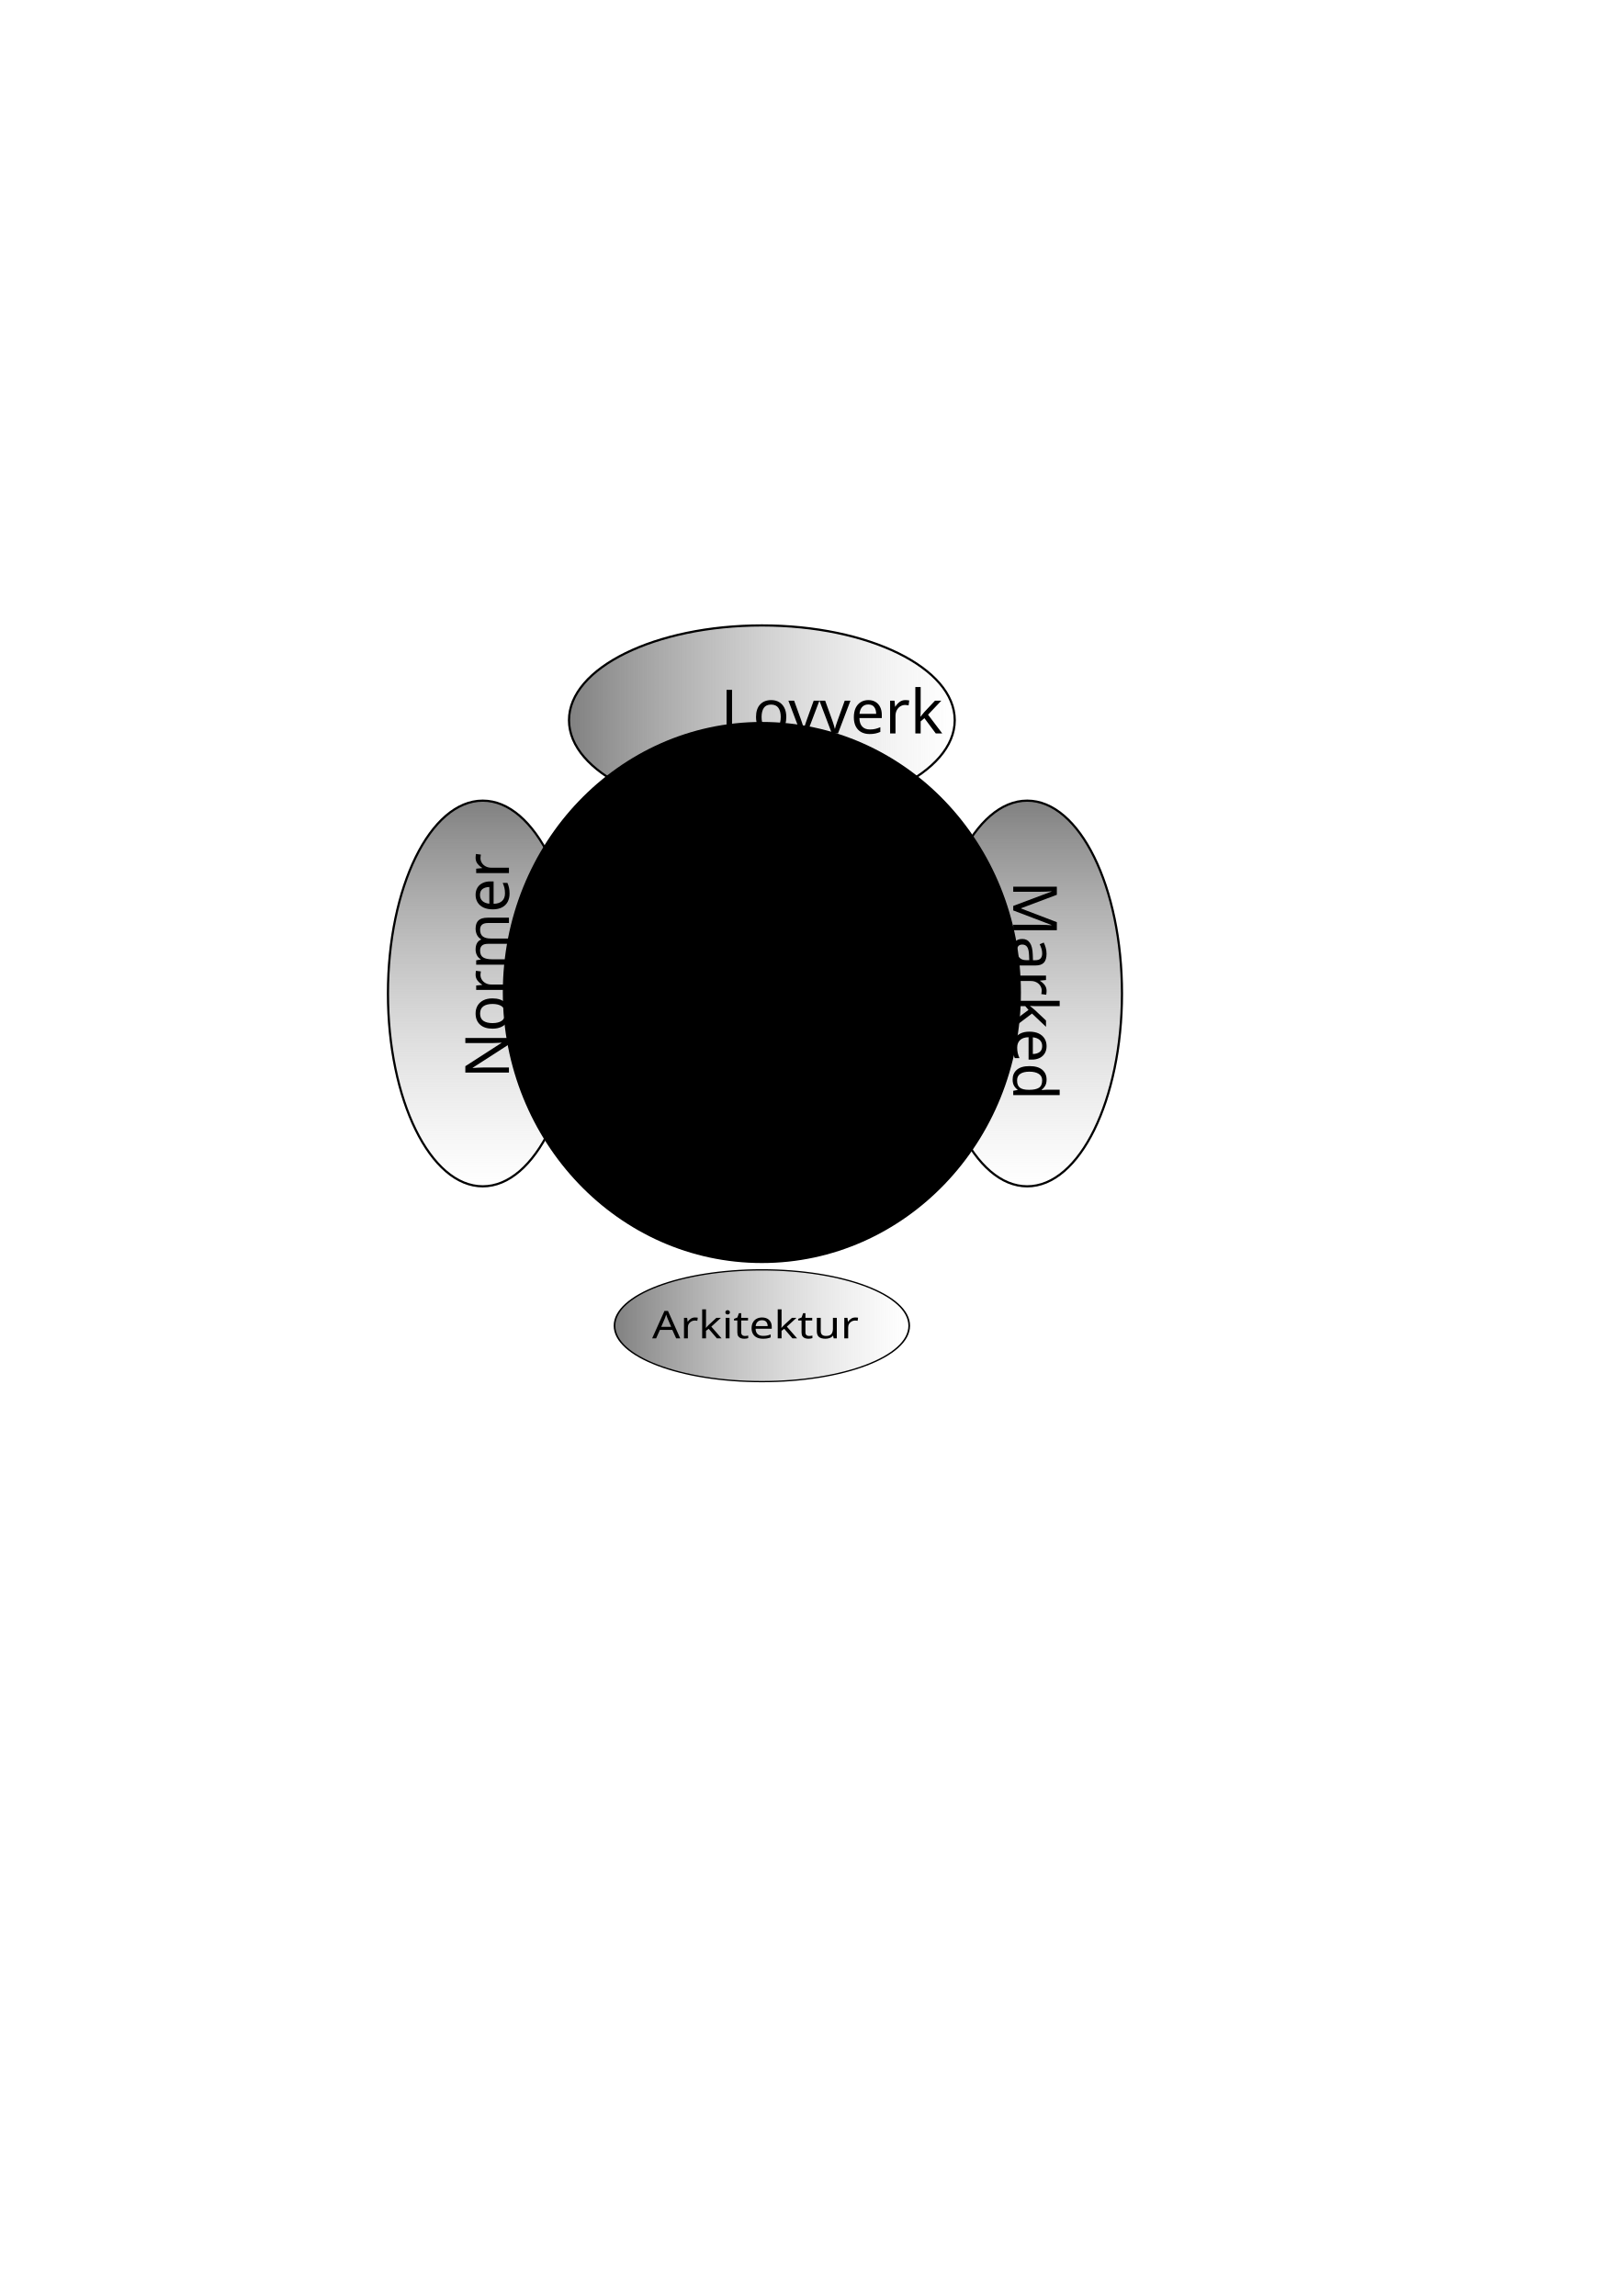
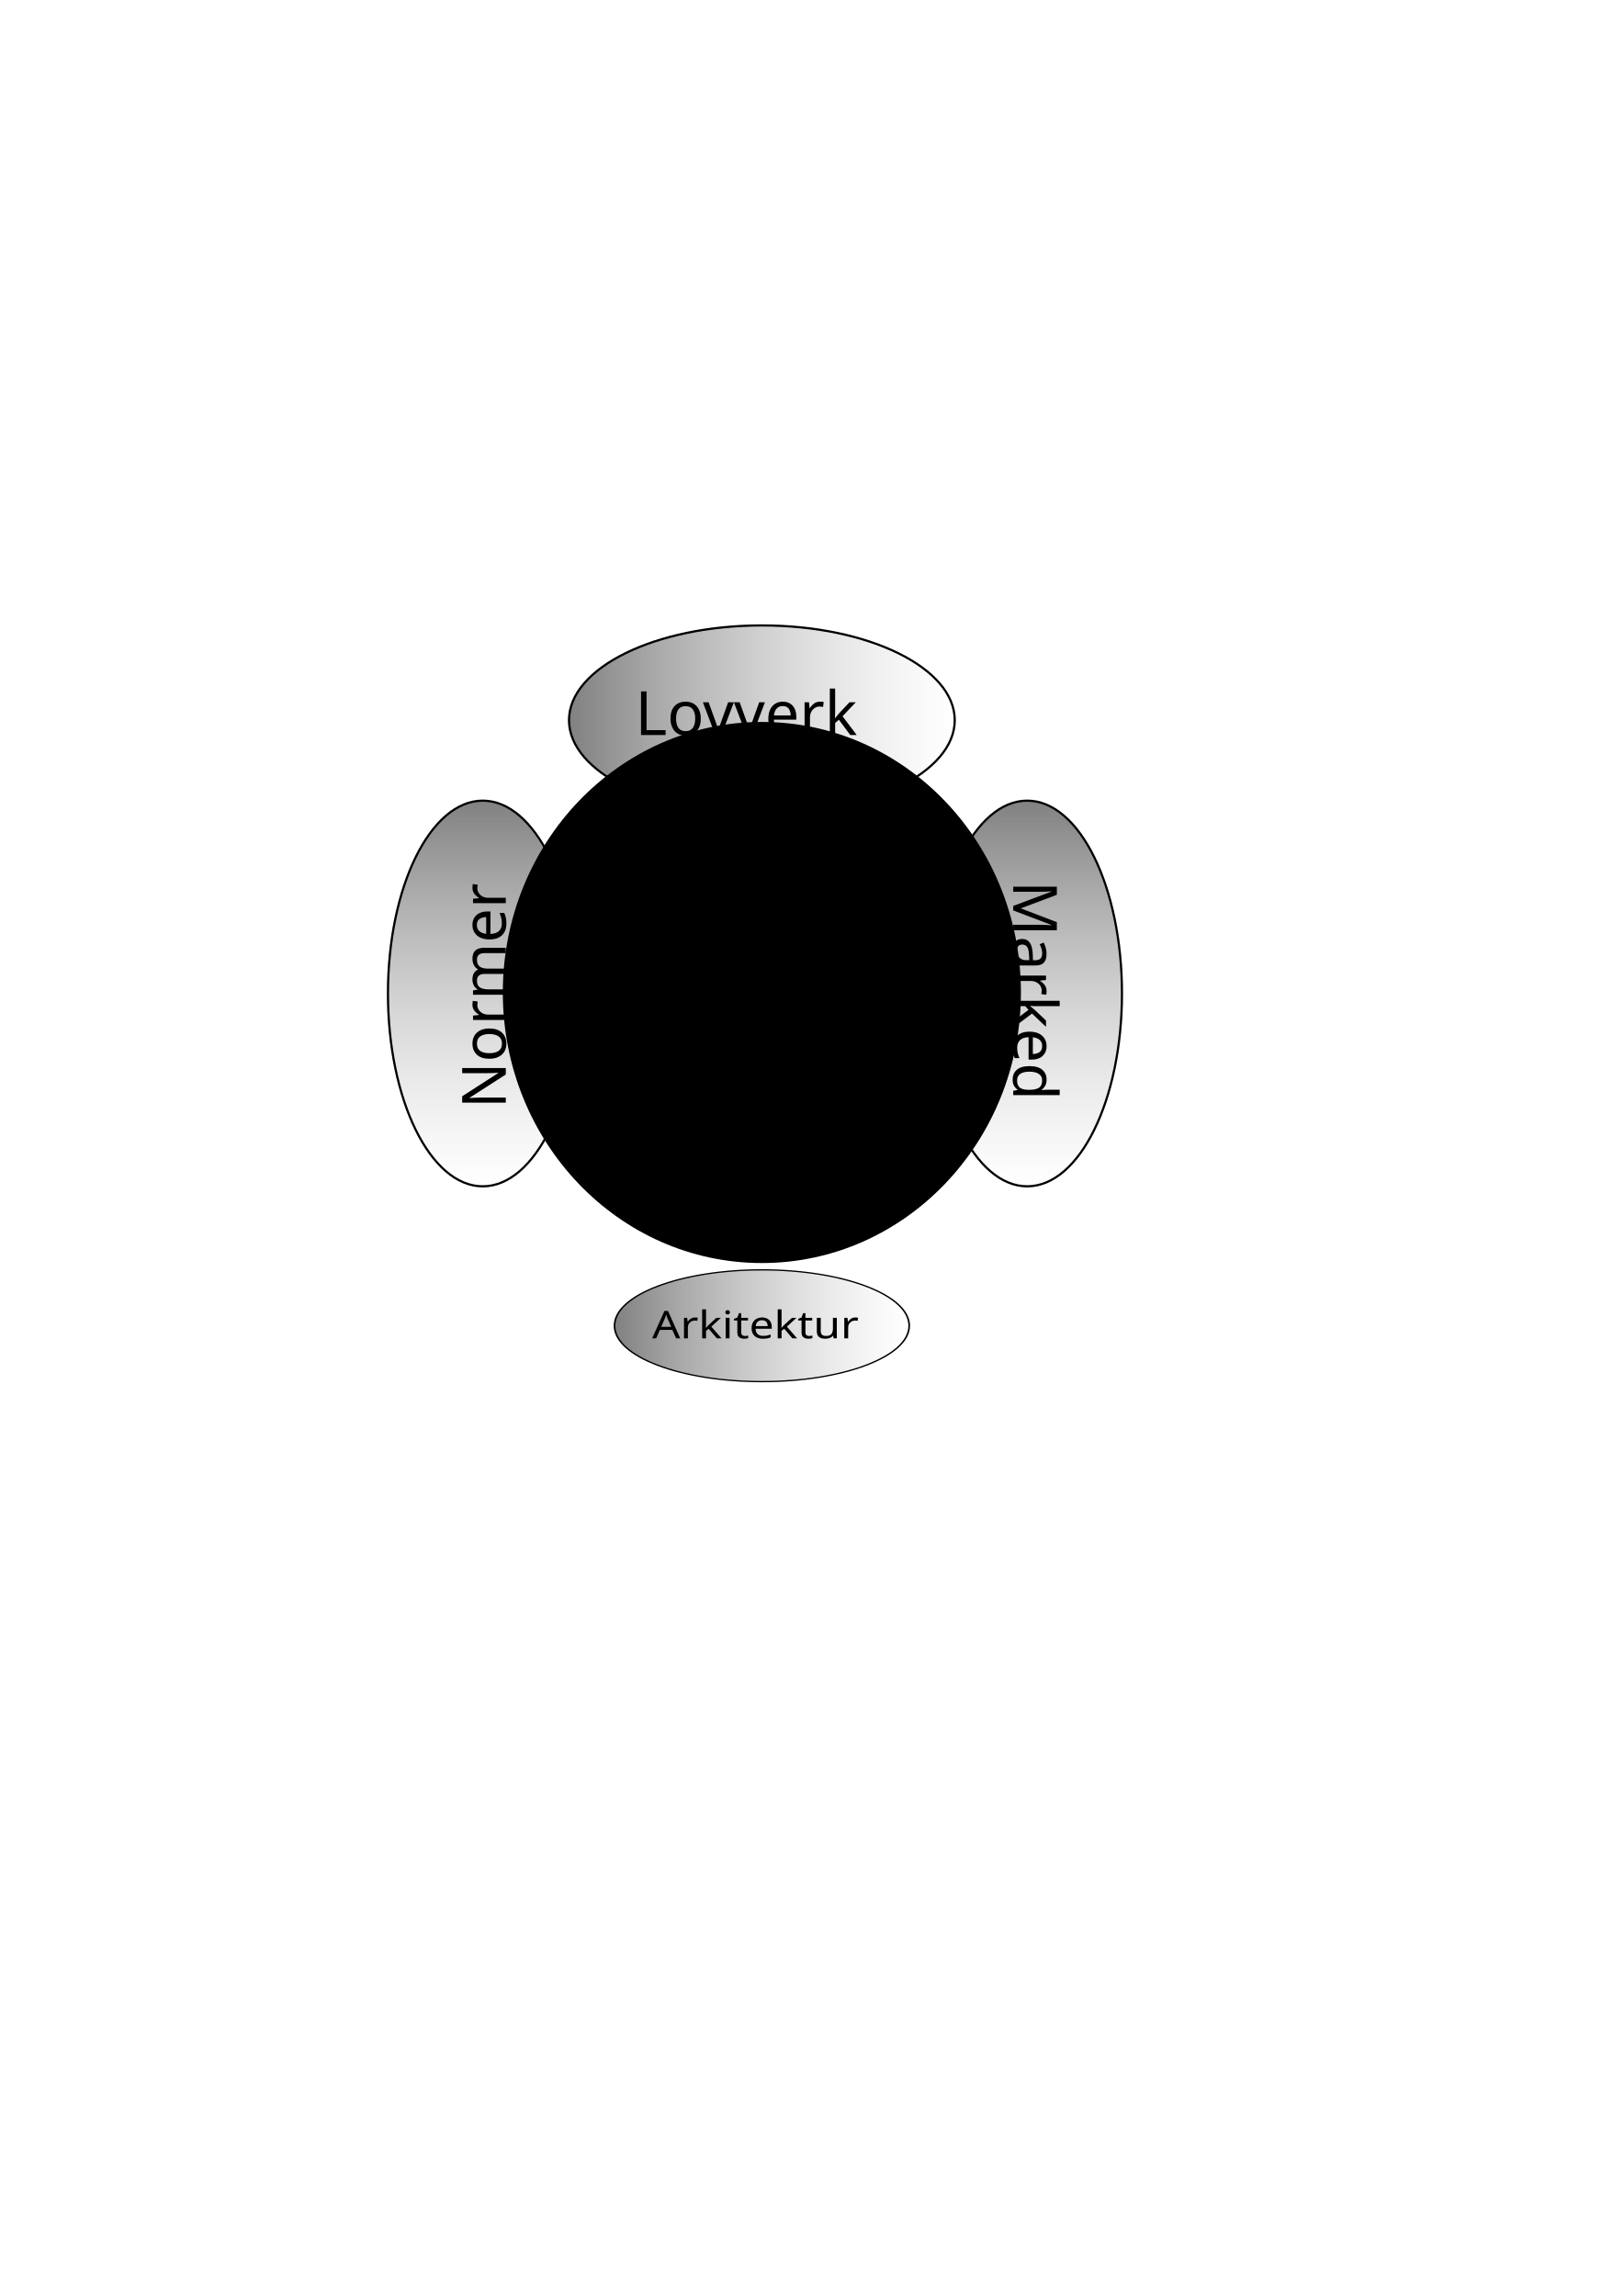
<svg xmlns="http://www.w3.org/2000/svg" xmlns:ns1="http://www.openswatchbook.org/uri/2009/osb" xmlns:xlink="http://www.w3.org/1999/xlink" width="744.094" height="1052.362" id="svg2" version="1.1">
  <defs id="defs4">
    <linearGradient id="linearGradient7497">
      <stop style="stop-color:#000000;stop-opacity:1;" offset="0" id="stop7499" />
      <stop style="stop-color:#000000;stop-opacity:0;" offset="1" id="stop7501" />
    </linearGradient>
    <linearGradient id="linearGradient7481">
      <stop style="stop-color:#000000;stop-opacity:1;" offset="0" id="stop7483" />
      <stop id="stop7489" offset="0.5" style="stop-color:#050505;stop-opacity:0.498;" />
      <stop style="stop-color:#0b0b0b;stop-opacity:0;" offset="1" id="stop7485" />
    </linearGradient>
    <linearGradient id="linearGradient4833" ns1:paint="gradient">
      <stop style="stop-color:#6e6e6e;stop-opacity:0.498;" offset="0" id="stop4839" />
      <stop id="stop4837" offset="1" style="stop-color:#000000;stop-opacity:0;" />
    </linearGradient>
    <marker orient="auto" refY="0.0" refX="0.0" id="Arrow1Sstart" style="overflow:visible">
      <path id="path4029" d="M 0.0,0.0 L 5.0,-5.0 L -12.5,0.0 L 5.0,5.0 L 0.0,0.0 z " style="fill-rule:evenodd;stroke:#000000;stroke-width:1.0pt" transform="scale(0.2) translate(6,0)" />
    </marker>
    <marker orient="auto" refY="0.0" refX="0.0" id="Arrow2Lstart" style="overflow:visible">
      <path id="path4035" style="fill-rule:evenodd;stroke-width:0.625;stroke-linejoin:round" d="M 8.719,4.034 L -2.207,0.016 L 8.719,-4.002 C 6.973,-1.63 6.983,1.616 8.719,4.034 z " transform="scale(1.1) translate(1,0)" />
    </marker>
    <linearGradient id="linearGradient3860">
      <stop style="stop-color:#808080;stop-opacity:1;" offset="0" id="stop3862" />
      <stop style="stop-color:#c3c3c3;stop-opacity:0;" offset="1" id="stop3864" />
    </linearGradient>
    <linearGradient xlink:href="#linearGradient3860" id="linearGradient3866" x1="256.079" y1="580.621" x2="433.855" y2="580.621" gradientUnits="userSpaceOnUse" />
    <linearGradient xlink:href="#linearGradient3860-7" id="linearGradient3866-6" x1="256.079" y1="580.621" x2="433.855" y2="580.621" gradientUnits="userSpaceOnUse" />
    <linearGradient id="linearGradient3860-7">
      <stop style="stop-color:#808080;stop-opacity:1;" offset="0" id="stop3862-3" />
      <stop style="stop-color:#c3c3c3;stop-opacity:0;" offset="1" id="stop3864-2" />
    </linearGradient>
    <linearGradient y2="580.621" x2="433.855" y1="580.621" x1="256.079" gradientUnits="userSpaceOnUse" id="linearGradient3883" xlink:href="#linearGradient3860-7" />
    <linearGradient y2="580.621" x2="433.855" y1="580.621" x1="256.079" gradientUnits="userSpaceOnUse" id="linearGradient3883-6" xlink:href="#linearGradient3860-7-1" />
    <linearGradient id="linearGradient3860-7-1">
      <stop style="stop-color:#808080;stop-opacity:1;" offset="0" id="stop3862-3-1" />
      <stop style="stop-color:#c3c3c3;stop-opacity:0;" offset="1" id="stop3864-2-5" />
    </linearGradient>
    <linearGradient y2="580.621" x2="433.855" y1="580.621" x1="256.079" gradientUnits="userSpaceOnUse" id="linearGradient3921" xlink:href="#linearGradient3860-7-1" />
    <linearGradient y2="580.621" x2="433.855" y1="580.621" x1="256.079" gradientUnits="userSpaceOnUse" id="linearGradient3921-8" xlink:href="#linearGradient3860-7-1-3" />
    <linearGradient id="linearGradient3860-7-1-3">
      <stop style="stop-color:#808080;stop-opacity:1;" offset="0" id="stop3862-3-1-1" />
      <stop style="stop-color:#c3c3c3;stop-opacity:0;" offset="1" id="stop3864-2-5-5" />
    </linearGradient>
    <linearGradient y2="580.621" x2="433.855" y1="580.621" x1="256.079" gradientUnits="userSpaceOnUse" id="linearGradient3955" xlink:href="#linearGradient3860-7-1-3" />
    <linearGradient xlink:href="#linearGradient7497" id="linearGradient7503" x1="208.884" y1="263.964" x2="230.925" y2="263.964" gradientUnits="userSpaceOnUse" gradientTransform="matrix(1,0,0,-1,125.82,666.5502)" />
    <linearGradient xlink:href="#linearGradient7497-5" id="linearGradient7503-7" x1="208.884" y1="263.964" x2="230.925" y2="263.964" gradientUnits="userSpaceOnUse" />
    <linearGradient id="linearGradient7497-5">
      <stop style="stop-color:#000000;stop-opacity:1;" offset="0" id="stop7499-3" />
      <stop style="stop-color:#000000;stop-opacity:0;" offset="1" id="stop7501-8" />
    </linearGradient>
    <linearGradient gradientTransform="translate(125.82,238.171)" y2="263.964" x2="230.925" y1="263.964" x1="208.884" gradientUnits="userSpaceOnUse" id="linearGradient7520" xlink:href="#linearGradient7497-5" />
    <linearGradient xlink:href="#linearGradient7497-3" id="linearGradient7503-9" x1="208.884" y1="263.964" x2="230.925" y2="263.964" gradientUnits="userSpaceOnUse" gradientTransform="matrix(1,0,0,-1,124.416,666.5502)" />
    <linearGradient id="linearGradient7497-3">
      <stop style="stop-color:#000000;stop-opacity:1;" offset="0" id="stop7499-2" />
      <stop style="stop-color:#000000;stop-opacity:0;" offset="1" id="stop7501-9" />
    </linearGradient>
    <linearGradient y2="263.964" x2="230.925" y1="263.964" x1="208.884" gradientTransform="matrix(0,-1,-1,0,559.3523,675.2667)" gradientUnits="userSpaceOnUse" id="linearGradient7554" xlink:href="#linearGradient7497-3" />
    <linearGradient y2="263.964" x2="230.925" y1="263.964" x1="208.884" gradientTransform="matrix(0,-1,-1,0,569.513,673.5071)" gradientUnits="userSpaceOnUse" id="linearGradient7554-0" xlink:href="#linearGradient7497-3-6" />
    <linearGradient id="linearGradient7497-3-6">
      <stop style="stop-color:#000000;stop-opacity:1;" offset="0" id="stop7499-2-9" />
      <stop style="stop-color:#000000;stop-opacity:0;" offset="1" id="stop7501-9-7" />
    </linearGradient>
    <linearGradient y2="263.964" x2="230.925" y1="263.964" x1="208.884" gradientTransform="matrix(0,-1,1,0,129.4029,675.2667)" gradientUnits="userSpaceOnUse" id="linearGradient7588" xlink:href="#linearGradient7497-3-6" />
  </defs>
  <g id="layer1">
    <path style="fill:url(#linearGradient3866);fill-opacity:1;fill-rule:evenodd;stroke:#000000;stroke-width:1px;stroke-linecap:butt;stroke-linejoin:miter;stroke-opacity:1" id="path3082" d="m 433.355,580.621 a 88.388,43.437 0 1 1 -176.777,0 88.388,43.437 0 1 1 176.777,0 z" transform="matrix(0.763941,0,0,0.5896553,85.60821,265.2756)" />
    <text xml:space="preserve" style="font-size:20.024px;font-style:normal;font-weight:normal;line-height:125%;letter-spacing:0px;word-spacing:0px;fill:#000000;fill-opacity:1;stroke:none;font-family:Sans" x="278.537" y="658.192" id="text3088" transform="scale(1.072968,0.9319939)">
      <tspan id="tspan3090" x="278.537" y="658.192" style="font-size:18.793px">Arkitektur</tspan>
    </text>
    <path style="fill:url(#linearGradient3883);fill-opacity:1;fill-rule:evenodd;stroke:#000000;stroke-width:1px;stroke-linecap:butt;stroke-linejoin:miter;stroke-opacity:1" id="path3082-3" d="m 433.355,580.621 a 88.388,43.437 0 1 1 -176.777,0 88.388,43.437 0 1 1 176.777,0 z" transform="translate(4.175614,-250.5179)" />
-     <text xml:space="preserve" style="font-size:40px;font-style:normal;font-weight:normal;line-height:125%;letter-spacing:0px;word-spacing:0px;fill:#000000;fill-opacity:1;stroke:none;font-family:Sans" x="330.241" y="336.164" id="text3902">
-       <tspan id="tspan3904" x="330.241" y="336.164" style="font-size:28px">Lovverk</tspan>
+     <text xml:space="preserve" style="font-size:40px;font-style:normal;font-weight:normal;line-height:125%;letter-spacing:0px;word-spacing:0px;fill:#000000;fill-opacity:1;stroke:none;font-family:Sans" x="291.05" y="336.89" id="text3902">
+       <tspan id="tspan3904" x="291.05" y="336.89" style="font-size:28px">Lovverk</tspan>
    </text>
    <path style="fill:url(#linearGradient3921);fill-opacity:1;fill-rule:evenodd;stroke:#000000;stroke-width:1px;stroke-linecap:butt;stroke-linejoin:miter;stroke-opacity:1" id="path3082-3-0" d="m 433.355,580.621 a 88.388,43.437 0 1 1 -176.777,0 88.388,43.437 0 1 1 176.777,0 z" transform="matrix(0,1,-1,0,801.8444,110.3949)" />
    <path style="fill:url(#linearGradient3955);fill-opacity:1;fill-rule:evenodd;stroke:#000000;stroke-width:1px;stroke-linecap:butt;stroke-linejoin:miter;stroke-opacity:1" id="path3082-3-0-1" d="m 433.355,580.621 a 88.388,43.437 0 1 1 -176.777,0 88.388,43.437 0 1 1 176.777,0 z" transform="matrix(0,1,-1,0,1051.352,110.3949)" />
-     <text xml:space="preserve" style="font-size:40px;font-style:normal;font-weight:normal;line-height:125%;letter-spacing:0px;word-spacing:0px;fill:#000000;fill-opacity:1;stroke:none;font-family:Sans" x="-494.313" y="233.237" id="text3974" transform="matrix(0,-1,1,0,0,0)">
-       <tspan id="tspan3976" x="-494.313" y="233.237" style="font-size:28px">Normer</tspan>
+     <text xml:space="preserve" style="font-size:40px;font-style:normal;font-weight:normal;line-height:125%;letter-spacing:0px;word-spacing:0px;fill:#000000;fill-opacity:1;stroke:none;font-family:Sans" x="-508.103" y="231.786" id="text3974" transform="matrix(0,-1,1,0,0,0)">
+       <tspan id="tspan3976" x="-508.103" y="231.786" style="font-size:28px">Normer</tspan>
    </text>
    <text xml:space="preserve" style="font-size:40px;font-style:normal;font-weight:normal;line-height:125%;letter-spacing:0px;word-spacing:0px;fill:#000000;fill-opacity:1;stroke:none;font-family:Sans" x="403.689" y="-464.333" id="text3974-3" transform="matrix(0,1,-1,0,0,0)">
      <tspan id="tspan3976-5" x="403.689" y="-464.333" style="font-size:28px">Marked</tspan>
    </text>
    <path style="stroke-width:6;stroke-miterlimit:4;stroke-dasharray:none" id="path5965" d="m 361.29,455.001 a 15.909,16.422 0 1 1 -31.818,0 15.909,16.422 0 1 1 31.818,0 z" transform="matrix(7.462244,0,0,7.551276,-2228.176,-2980.934)" />
  </g>
</svg>
